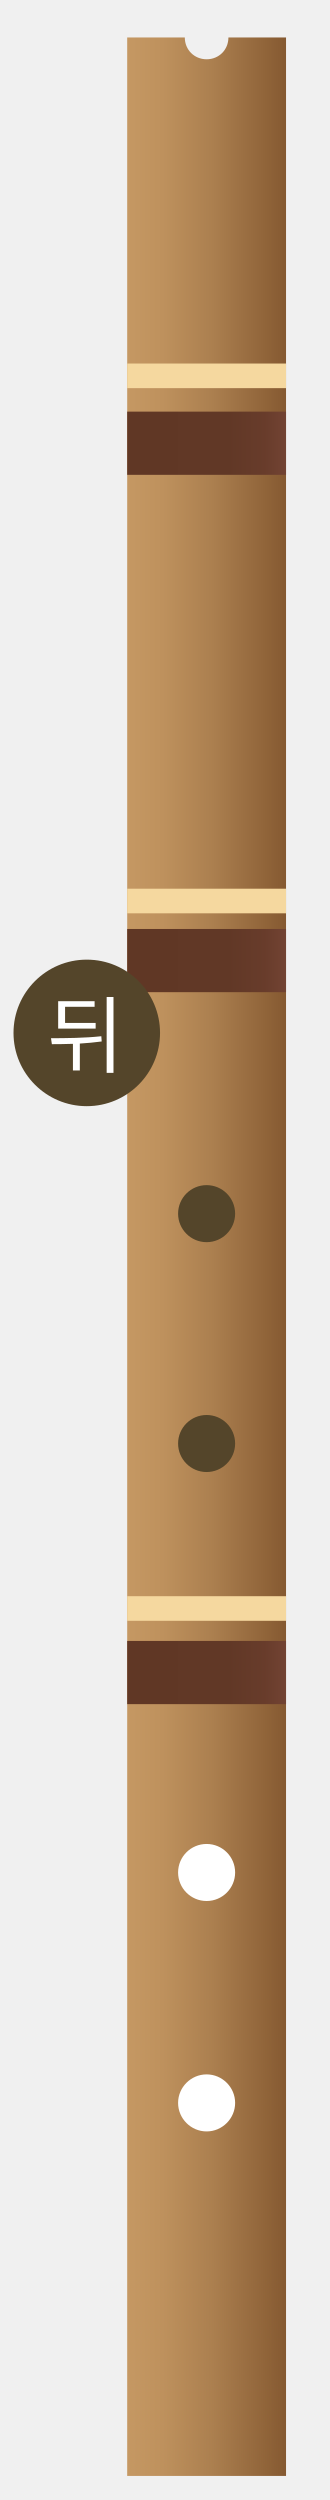
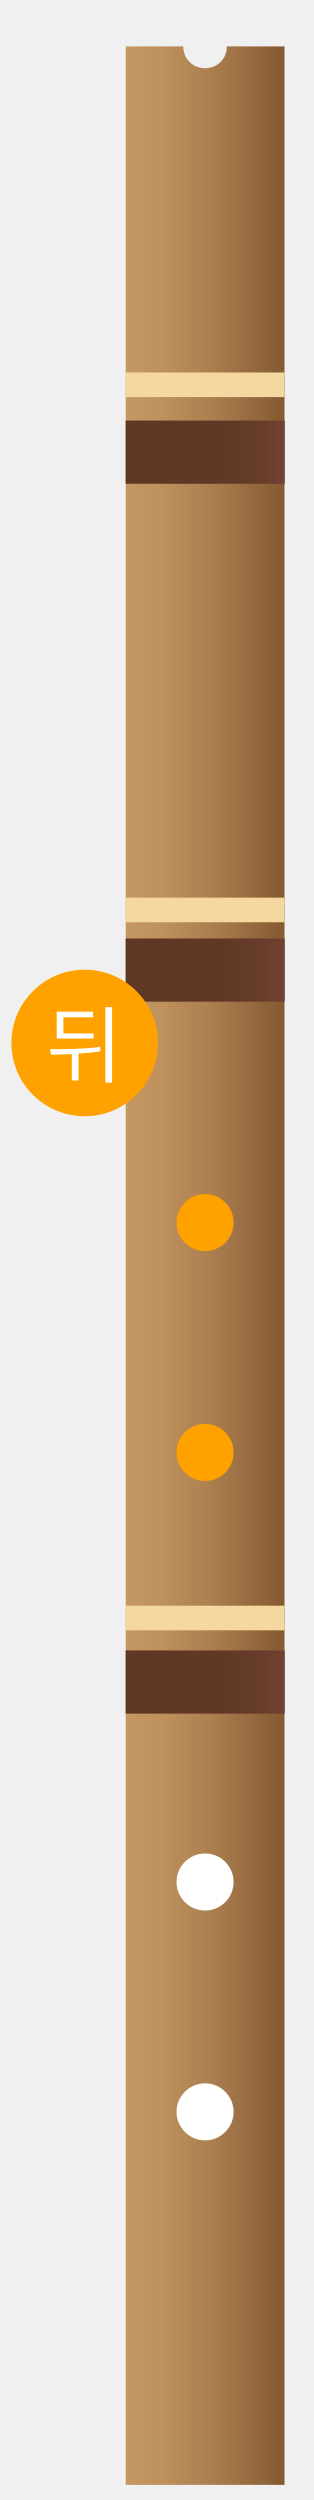
- <svg xmlns="http://www.w3.org/2000/svg" xmlns:xlink="http://www.w3.org/1999/xlink" enable-background="new 0 0 59 447" viewBox="0 0 59 447">
-   <linearGradient id="a" gradientTransform="matrix(28.363 0 0 -436 811.6946 331875.406)" gradientUnits="userSpaceOnUse" x1="-28.532" x2="-27.532" y1="760.667" y2="760.667">
+ <svg xmlns="http://www.w3.org/2000/svg" xmlns:xlink="http://www.w3.org/1999/xlink" enable-background="new 0 0 56 447" viewBox="0 0 56 447">
+   <linearGradient id="a" gradientTransform="matrix(28.363 0 0 -436 2648.559 338430.406)" gradientUnits="userSpaceOnUse" x1="-93.31" x2="-92.31" y1="775.697" y2="775.697">
    <stop offset="0" stop-color="#d7a773" />
    <stop offset="0" stop-color="#ce9f6b" />
    <stop offset="0" stop-color="#c59863" />
    <stop offset=".223" stop-color="#be915d" />
    <stop offset=".539" stop-color="#ab7f4f" />
    <stop offset=".908" stop-color="#8d6137" />
    <stop offset="1" stop-color="#855931" />
  </linearGradient>
  <linearGradient id="b">
    <stop offset="0" stop-color="#603725" />
    <stop offset=".635" stop-color="#613826" />
    <stop offset=".863" stop-color="#683c2b" />
    <stop offset="1" stop-color="#724333" />
    <stop offset="1" stop-color="#3d1c11" />
  </linearGradient>
-   <linearGradient id="c" gradientTransform="matrix(28.358 0 0 -11.254 811.6003 8710.593)" gradientUnits="userSpaceOnUse" x1="-28.534" x2="-27.534" xlink:href="#b" y1="766.964" y2="766.964" />
-   <linearGradient id="d" gradientTransform="matrix(28.358 0 0 -11.254 811.6003 8803.188)" gradientUnits="userSpaceOnUse" x1="-28.534" x2="-27.534" xlink:href="#b" y1="766.964" y2="766.964" />
-   <linearGradient id="e" gradientTransform="matrix(28.358 0 0 -11.254 811.6003 8930.472)" gradientUnits="userSpaceOnUse" x1="-28.534" x2="-27.534" xlink:href="#b" y1="766.964" y2="766.964" />
-   <g transform="translate(-69.785 -215.116)">
-     <g transform="translate(90.127 215.116)">
-       <path d="m20.5 6.7c0 2.2-1.7 3.9-3.9 3.9s-3.9-1.7-3.9-3.9h-10.3v436h28.4v-436z" fill="url(#a)" />
-       <path d="m2.4 65h28.4v4.4h-28.4z" fill="#f5d89f" />
-       <path d="m2.4 73.6h28.4v11.3h-28.4z" fill="url(#c)" />
-       <path d="m2.4 166.1h28.4v11.3h-28.4z" fill="url(#d)" />
-       <path d="m2.4 293.4h28.4v11.3h-28.4z" fill="url(#e)" />
-       <path d="m2.4 158.9h28.4v4.4h-28.4z" fill="#f5d89f" />
-       <path d="m2.4 285.4h28.4v4.4h-28.4z" fill="#f5d89f" />
-       <circle cx="16.6" cy="217" fill="#54452a" r="5.1" />
-       <circle cx="16.6" cy="258.1" fill="#54452a" r="5.1" />
-       <g fill="#fff">
-         <circle cx="16.6" cy="334.8" r="5.1" />
-         <path d="m16.6 370.9c2.8 0 5.1 2.3 5.1 5.1s-2.3 5.1-5.1 5.1-5.1-2.3-5.1-5.1 2.3-5.1 5.1-5.1z" />
-       </g>
+   <linearGradient id="c" gradientTransform="matrix(28.358 0 0 -11.254 2648.131 8894.402)" gradientUnits="userSpaceOnUse" x1="-93.311" x2="-92.311" xlink:href="#b" y1="783.15" y2="783.15" />
+   <linearGradient id="d" gradientTransform="matrix(28.358 0 0 -11.254 2648.131 8986.998)" gradientUnits="userSpaceOnUse" x1="-93.311" x2="-92.311" xlink:href="#b" y1="783.15" y2="783.15" />
+   <linearGradient id="e" gradientTransform="matrix(28.358 0 0 -11.254 2648.131 9114.282)" gradientUnits="userSpaceOnUse" x1="-93.311" x2="-92.311" xlink:href="#b" y1="783.15" y2="783.15" />
+   <g transform="translate(20.467)">
+     <path d="m20.1 8.3c0 2.2-1.7 3.9-3.9 3.9s-3.9-1.7-3.9-3.9h-10.3v436h28.4v-436z" fill="url(#a)" />
+     <path d="m2 66.6h28.4v4.4h-28.4z" fill="#f5d89f" />
+     <path d="m2 75.2h28.4v11.3h-28.4z" fill="url(#c)" />
+     <path d="m2 167.8h28.4v11.3h-28.4z" fill="url(#d)" />
+     <path d="m2 295.1h28.4v11.3h-28.4z" fill="url(#e)" />
+     <path d="m2 160.5h28.4v4.4h-28.4z" fill="#f5d89f" />
+     <path d="m2 287.1h28.4v4.4h-28.4z" fill="#f5d89f" />
+     <circle cx="16.2" cy="218.6" fill="#ffa200" r="5.1" />
+     <circle cx="16.2" cy="259.7" fill="#ffa200" r="5.1" />
+     <g fill="#fff">
+       <circle cx="16.2" cy="336.5" r="5.1" />
+       <path d="m16.2 372.5c2.8 0 5.1 2.3 5.1 5.1s-2.3 5.1-5.1 5.1-5.1-2.3-5.1-5.1 2.3-5.1 5.1-5.1z" />
    </g>
-     <ellipse cx="85.3" cy="399.8" fill="#54452a" rx="13.1" ry="13.1" />
-     <text fill="#fff" font-family="'NotoSansKR-Regular-KSCpc-EUC-H'" font-size="15" transform="translate(78.2161 405.7682)">뒤</text>
  </g>
+   <ellipse cx="15.14" cy="186.484" fill="#ffa200" rx="13.1" ry="13.1" />
+   <path d="m87.6 403.1c-1.3.2-2.6.3-3.9.4v4.8h-1.2v-4.7c-1.3 0-2.6.1-3.7.1l-.2-1c2.7 0 6 0 9-.4zm-1.1-2.3h-6.7v-4.8h6.5v1h-5.3v2.9h5.4v.9zm3.2-5.6v13.5h-1.2v-13.5z" fill="#fff" transform="translate(-69.66 -215.116)" />
</svg>
